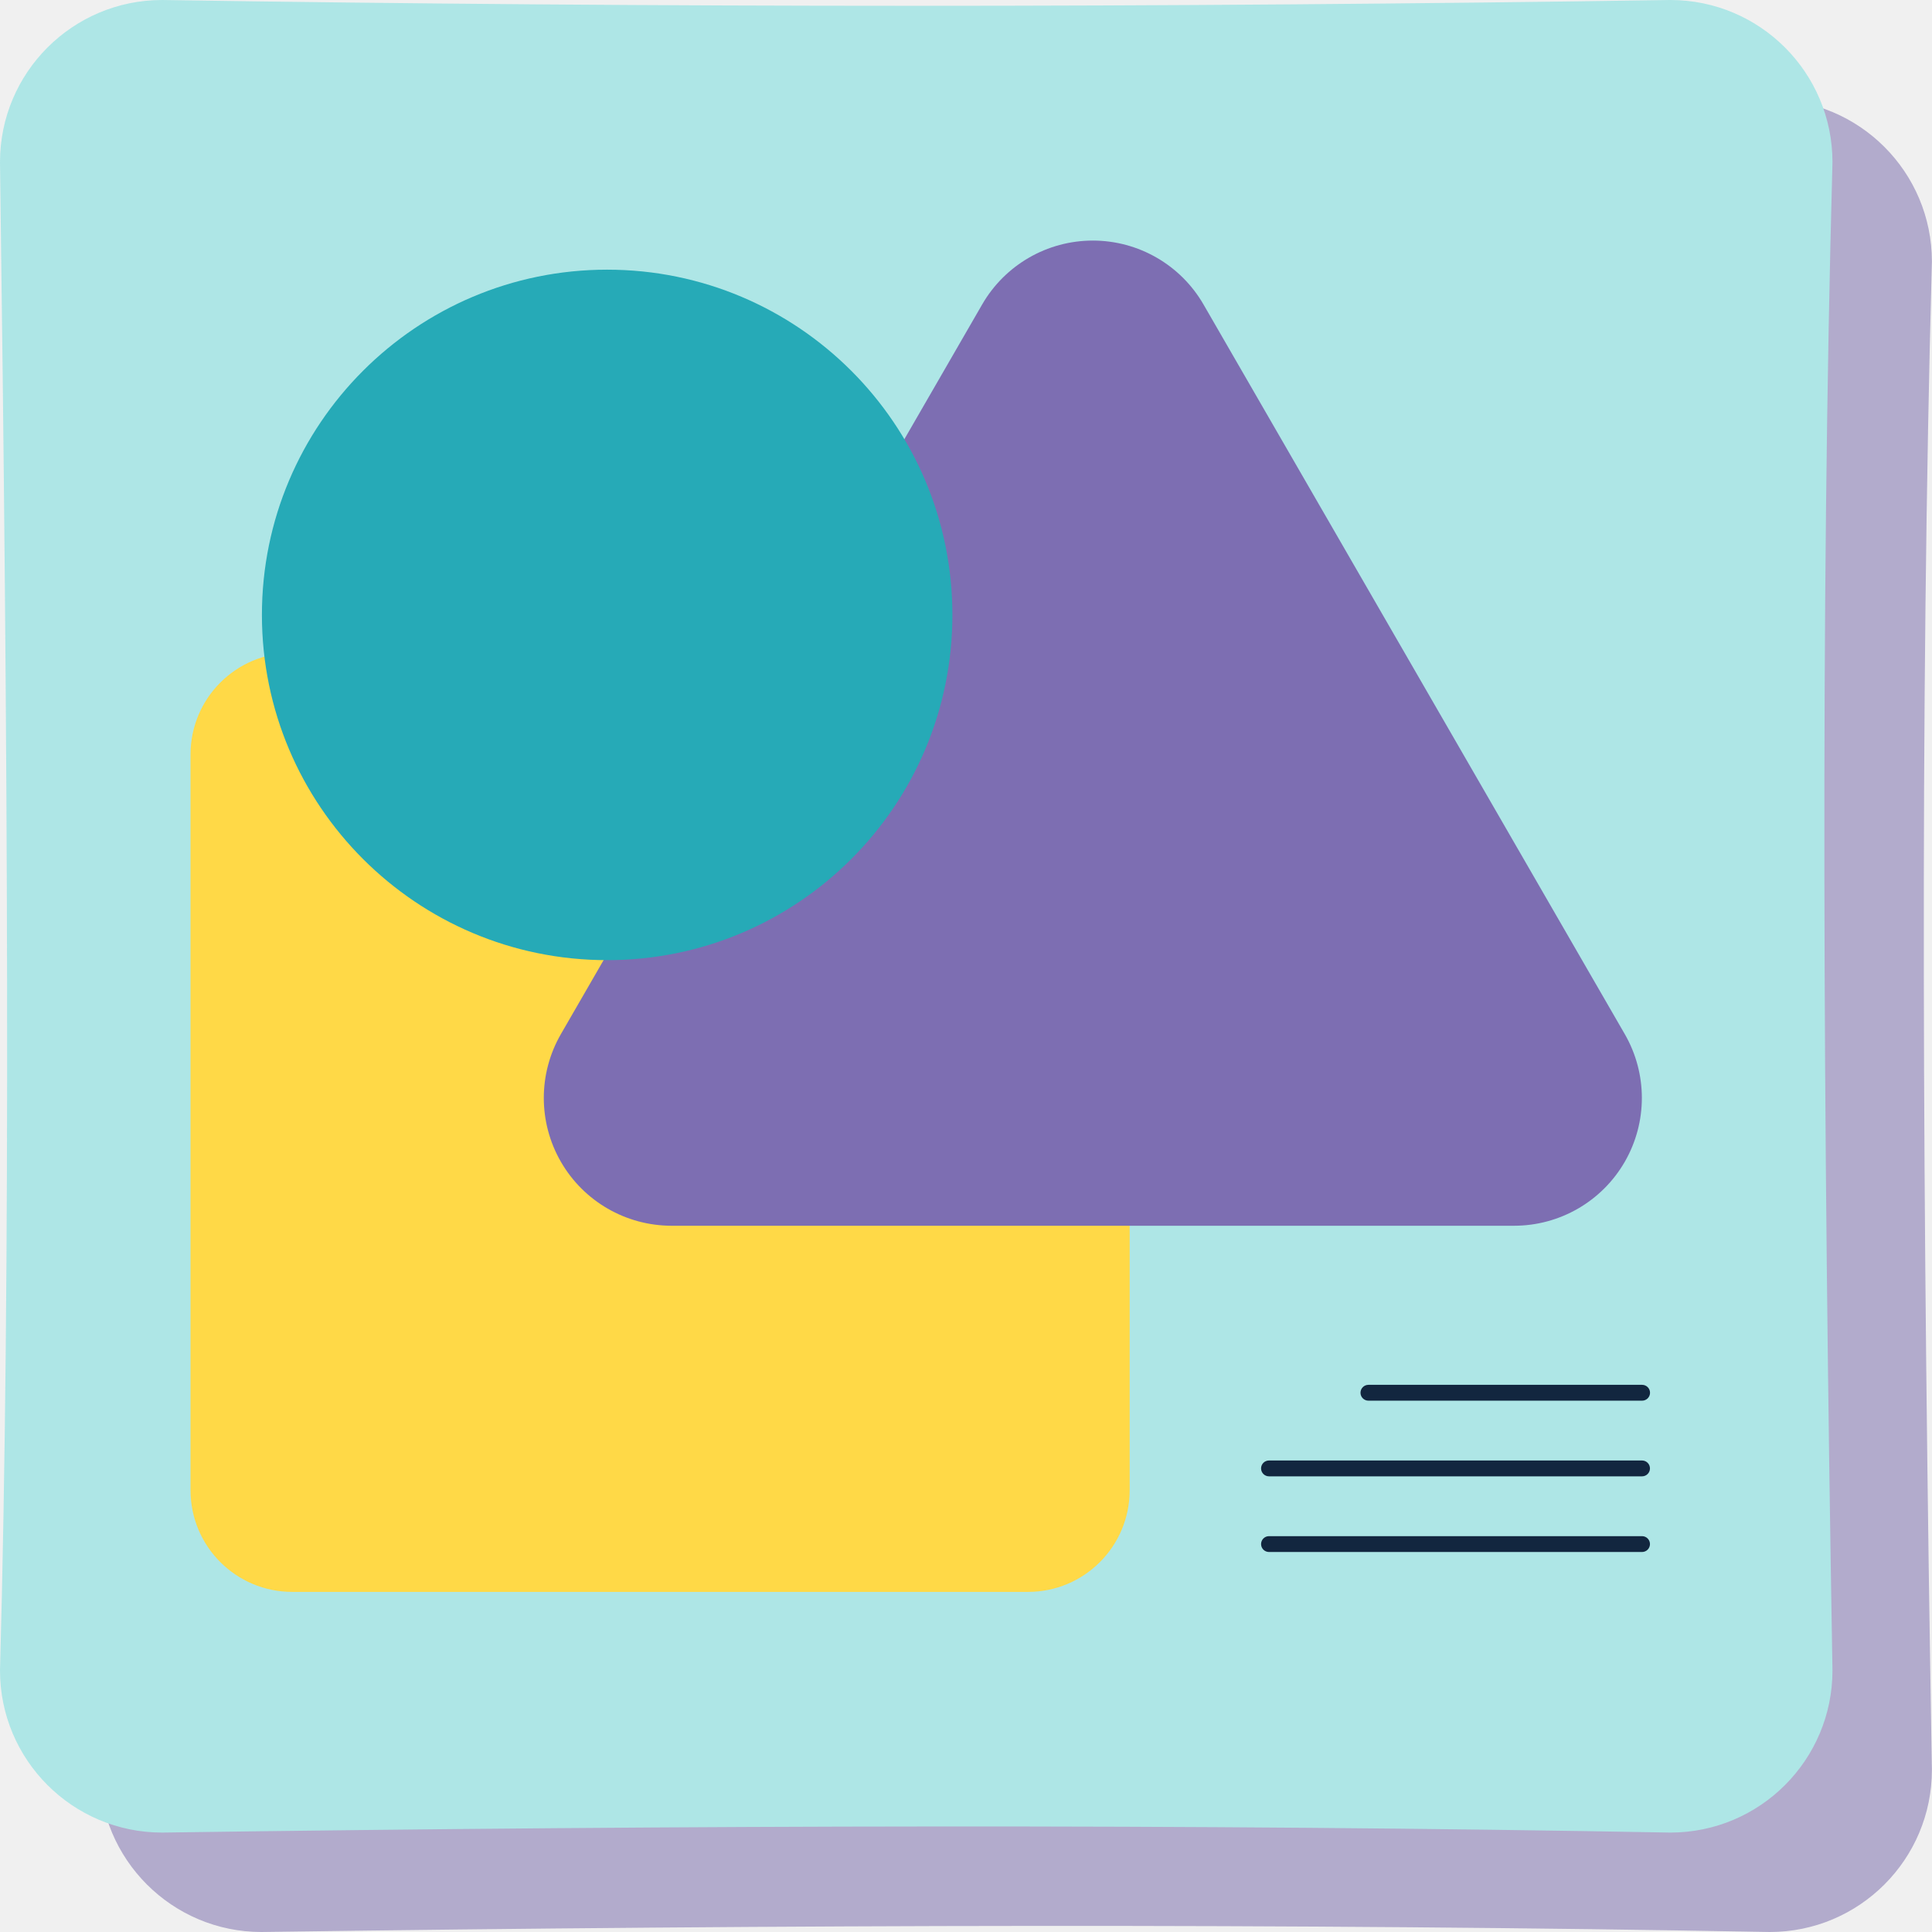
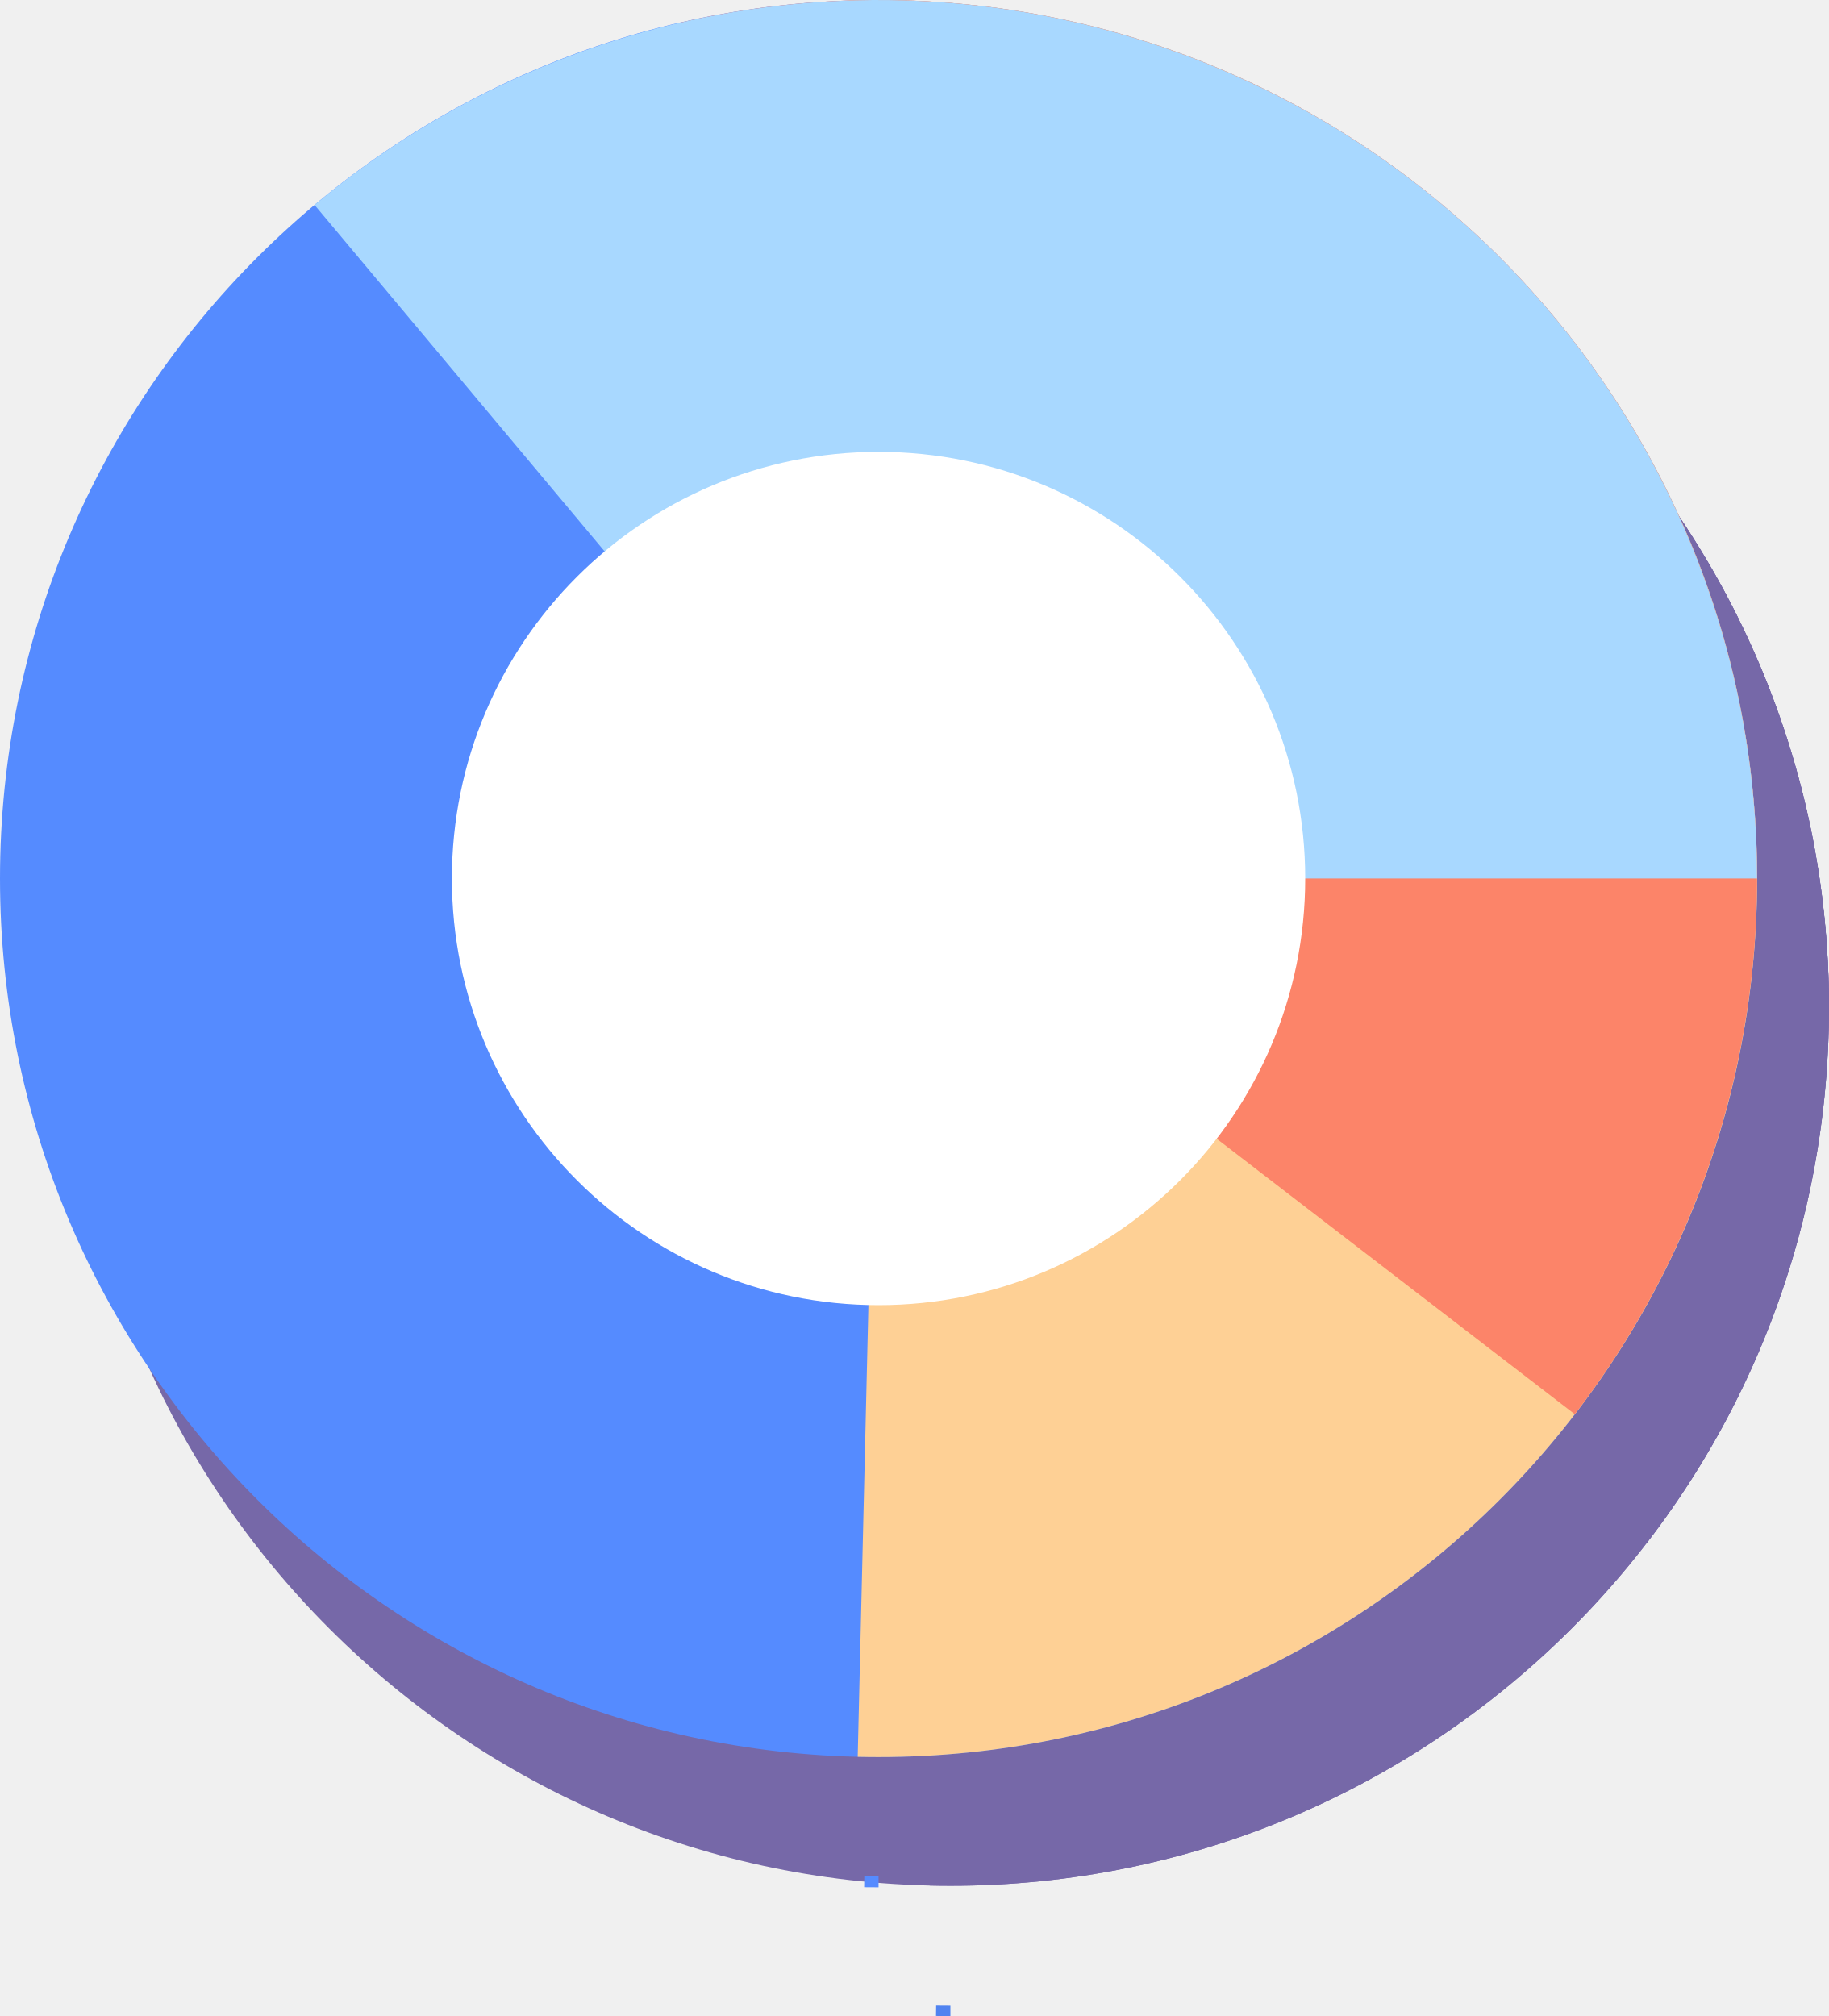
- <svg xmlns="http://www.w3.org/2000/svg" width="58.295" height="58.295" viewBox="0 0 58.295 58.295">
-   <defs>
-     <clipPath id="clip-path">
-       <rect id="Rectángulo_401459" data-name="Rectángulo 401459" width="55.295" height="55.295" fill="#7d6eb2" />
-     </clipPath>
-     <clipPath id="clip-path-2">
-       <rect id="Rectángulo_401459-2" data-name="Rectángulo 401459" width="55.295" height="55.295" fill="none" />
-     </clipPath>
-   </defs>
-   <g id="Grupo_1099746" data-name="Grupo 1099746" transform="translate(-1223.333 -474)">
-     <g id="Grupo_1099745" data-name="Grupo 1099745" transform="translate(1226.333 477)" opacity="0.51" style="mix-blend-mode: multiply;isolation: isolate">
-       <g id="Grupo_1099743" data-name="Grupo 1099743" transform="translate(0 0)" clip-path="url(#clip-path)">
-         <path id="Trazado_873813" data-name="Trazado 873813" d="M50.4,55.295c-14.311-.265-29.611-.225-45.51,0A4.893,4.893,0,0,1,0,50.4C.332,38.437.238,22.361,0,4.893A4.893,4.893,0,0,1,4.892,0Q27.411.351,50.4,0a4.893,4.893,0,0,1,4.892,4.893c-.364,13.3-.286,28.877,0,45.508A4.893,4.893,0,0,1,50.4,55.295" transform="translate(0 0)" fill="#7d6eb2" />
-         <path id="Trazado_873814" data-name="Trazado 873814" d="M30.21,16.918H8.007a3.068,3.068,0,0,0-3.069,3.068v22.2a3.068,3.068,0,0,0,3.069,3.068h22.2a3.068,3.068,0,0,0,3.068-3.068v-22.2a3.068,3.068,0,0,0-3.068-3.068" transform="translate(0.811 2.779)" fill="#7d6eb2" />
-         <path id="Trazado_873815" data-name="Trazado 873815" d="M46.71,30.177,34,8.163a3.856,3.856,0,0,0-6.679,0L14.611,30.177a3.856,3.856,0,0,0,3.339,5.784H43.371a3.856,3.856,0,0,0,3.339-5.784" transform="translate(2.314 1.024)" fill="#7d6eb2" />
-         <path id="Trazado_873816" data-name="Trazado 873816" d="M27.622,17.406A10.417,10.417,0,1,1,17.2,6.989,10.417,10.417,0,0,1,27.622,17.406" transform="translate(1.115 1.148)" fill="#7d6eb2" />
-         <path id="Trazado_873817" data-name="Trazado 873817" d="M43.756,36.368H35.5a.239.239,0,1,1,0-.478h8.258a.239.239,0,1,1,0,.478" transform="translate(5.79 5.895)" fill="#7d6eb2" />
-         <path id="Trazado_873818" data-name="Trazado 873818" d="M44.179,38.329H32.923a.239.239,0,1,1,0-.478H44.179a.239.239,0,1,1,0,.478" transform="translate(5.367 6.217)" fill="#7d6eb2" />
-         <path id="Trazado_873819" data-name="Trazado 873819" d="M44.179,40.29H32.923a.239.239,0,1,1,0-.478H44.179a.239.239,0,1,1,0,.478" transform="translate(5.367 6.539)" fill="#7d6eb2" />
-       </g>
+ <svg xmlns="http://www.w3.org/2000/svg" width="99.426" height="109.599" viewBox="0 0 99.426 109.599">
+   <g id="Grupo_1100614" data-name="Grupo 1100614" transform="translate(-1256.334 -197.201)">
+     <g id="Grupo_1100613" data-name="Grupo 1100613" transform="translate(12316.239 11672)" style="mix-blend-mode: multiply;isolation: isolate">
+       <path id="Trazado_875082" data-name="Trazado 875082" d="M104.521,47.76A47.76,47.76,0,1,1,56.761,0a47.76,47.76,0,0,1,47.76,47.76" transform="translate(-11065 -11467.799)" fill="#7d6eb2" />
+       <path id="Trazado_875083" data-name="Trazado 875083" d="M69.836,47.76,68.2.028Q69.017,0,69.836,0a47.76,47.76,0,0,1,0,95.52q-.567,0-1.134-.013Z" transform="translate(-11078.075 -11467.799)" fill="#7d6eb2" />
+       <path id="Trazado_875084" data-name="Trazado 875084" d="M67.2,47.76,56.286,1.265a47.76,47.76,0,0,1,48.77,75.62Z" transform="translate(-11075.444 -11467.799)" fill="#7d6eb2" />
+       <path id="Trazado_875085" data-name="Trazado 875085" d="M61.608,47.76,30.948,11.141a47.76,47.76,0,0,1,78.42,36.619Z" transform="translate(-11069.848 -11467.799)" fill="#7d6eb2" />
+       <path id="Trazado_875086" data-name="Trazado 875086" d="M86.919,54.724A23.194,23.194,0,1,1,63.725,31.53,23.194,23.194,0,0,1,86.919,54.724" transform="translate(-11071.964 -11474.763)" fill="#7d6eb2" />
+       <path id="Trazado_875087" data-name="Trazado 875087" d="M70.079,131.3q-.39,0-.779-.005" transform="translate(-11078.318 -11496.797)" fill="#7d6eb2" stroke="#558bff" stroke-miterlimit="10" stroke-width="0.6" />
    </g>
-     <g id="Grupo_1099744" data-name="Grupo 1099744" transform="translate(1223.333 474)">
-       <g id="Grupo_1099743-2" data-name="Grupo 1099743" transform="translate(0 0)" clip-path="url(#clip-path-2)">
-         <path id="Trazado_873813-2" data-name="Trazado 873813" d="M50.4,55.295c-14.311-.265-29.611-.225-45.51,0A4.893,4.893,0,0,1,0,50.4C.332,38.437.238,22.361,0,4.893A4.893,4.893,0,0,1,4.892,0Q27.411.351,50.4,0a4.893,4.893,0,0,1,4.892,4.893c-.364,13.3-.286,28.877,0,45.508A4.893,4.893,0,0,1,50.4,55.295" transform="translate(0 0)" fill="#aee6e6" />
-         <path id="Trazado_873814-2" data-name="Trazado 873814" d="M30.21,16.918H8.007a3.068,3.068,0,0,0-3.069,3.068v22.2a3.068,3.068,0,0,0,3.069,3.068h22.2a3.068,3.068,0,0,0,3.068-3.068v-22.2a3.068,3.068,0,0,0-3.068-3.068" transform="translate(0.811 2.779)" fill="#ffd947" />
-         <path id="Trazado_873815-2" data-name="Trazado 873815" d="M46.71,30.177,34,8.163a3.856,3.856,0,0,0-6.679,0L14.611,30.177a3.856,3.856,0,0,0,3.339,5.784H43.371a3.856,3.856,0,0,0,3.339-5.784" transform="translate(2.314 1.024)" fill="#7d6eb2" />
-         <path id="Trazado_873816-2" data-name="Trazado 873816" d="M27.622,17.406A10.417,10.417,0,1,1,17.2,6.989,10.417,10.417,0,0,1,27.622,17.406" transform="translate(1.115 1.148)" fill="#26aab7" />
-         <path id="Trazado_873817-2" data-name="Trazado 873817" d="M43.756,36.368H35.5a.239.239,0,1,1,0-.478h8.258a.239.239,0,1,1,0,.478" transform="translate(5.79 5.895)" fill="#12263f" />
-         <path id="Trazado_873818-2" data-name="Trazado 873818" d="M44.179,38.329H32.923a.239.239,0,1,1,0-.478H44.179a.239.239,0,1,1,0,.478" transform="translate(5.367 6.217)" fill="#12263f" />
-         <path id="Trazado_873819-2" data-name="Trazado 873819" d="M44.179,40.29H32.923a.239.239,0,1,1,0-.478H44.179a.239.239,0,1,1,0,.478" transform="translate(5.367 6.539)" fill="#12263f" />
-       </g>
+     <g id="Grupo_1100612" data-name="Grupo 1100612" transform="translate(12312.333 11665)">
+       <path id="Trazado_875082-2" data-name="Trazado 875082" d="M104.521,47.76A47.76,47.76,0,1,1,56.761,0a47.76,47.76,0,0,1,47.76,47.76" transform="translate(-11065 -11467.799)" fill="#558bff" />
+       <path id="Trazado_875083-2" data-name="Trazado 875083" d="M69.836,47.76,68.2.028Q69.017,0,69.836,0a47.76,47.76,0,0,1,0,95.52q-.567,0-1.134-.013Z" transform="translate(-11078.075 -11467.799)" fill="#fed095" />
+       <path id="Trazado_875084-2" data-name="Trazado 875084" d="M67.2,47.76,56.286,1.265a47.76,47.76,0,0,1,48.77,75.62Z" transform="translate(-11075.444 -11467.799)" fill="#fc8469" />
+       <path id="Trazado_875085-2" data-name="Trazado 875085" d="M61.608,47.76,30.948,11.141a47.76,47.76,0,0,1,78.42,36.619Z" transform="translate(-11069.848 -11467.799)" fill="#a8d8ff" />
+       <path id="Trazado_875086-2" data-name="Trazado 875086" d="M86.919,54.724A23.194,23.194,0,1,1,63.725,31.53,23.194,23.194,0,0,1,86.919,54.724" transform="translate(-11071.964 -11474.763)" fill="#fff" />
+       <path id="Trazado_875087-2" data-name="Trazado 875087" d="M70.079,131.3q-.39,0-.779-.005" transform="translate(-11078.318 -11496.797)" fill="none" stroke="#558bff" stroke-miterlimit="10" stroke-width="0.6" />
    </g>
  </g>
</svg>
